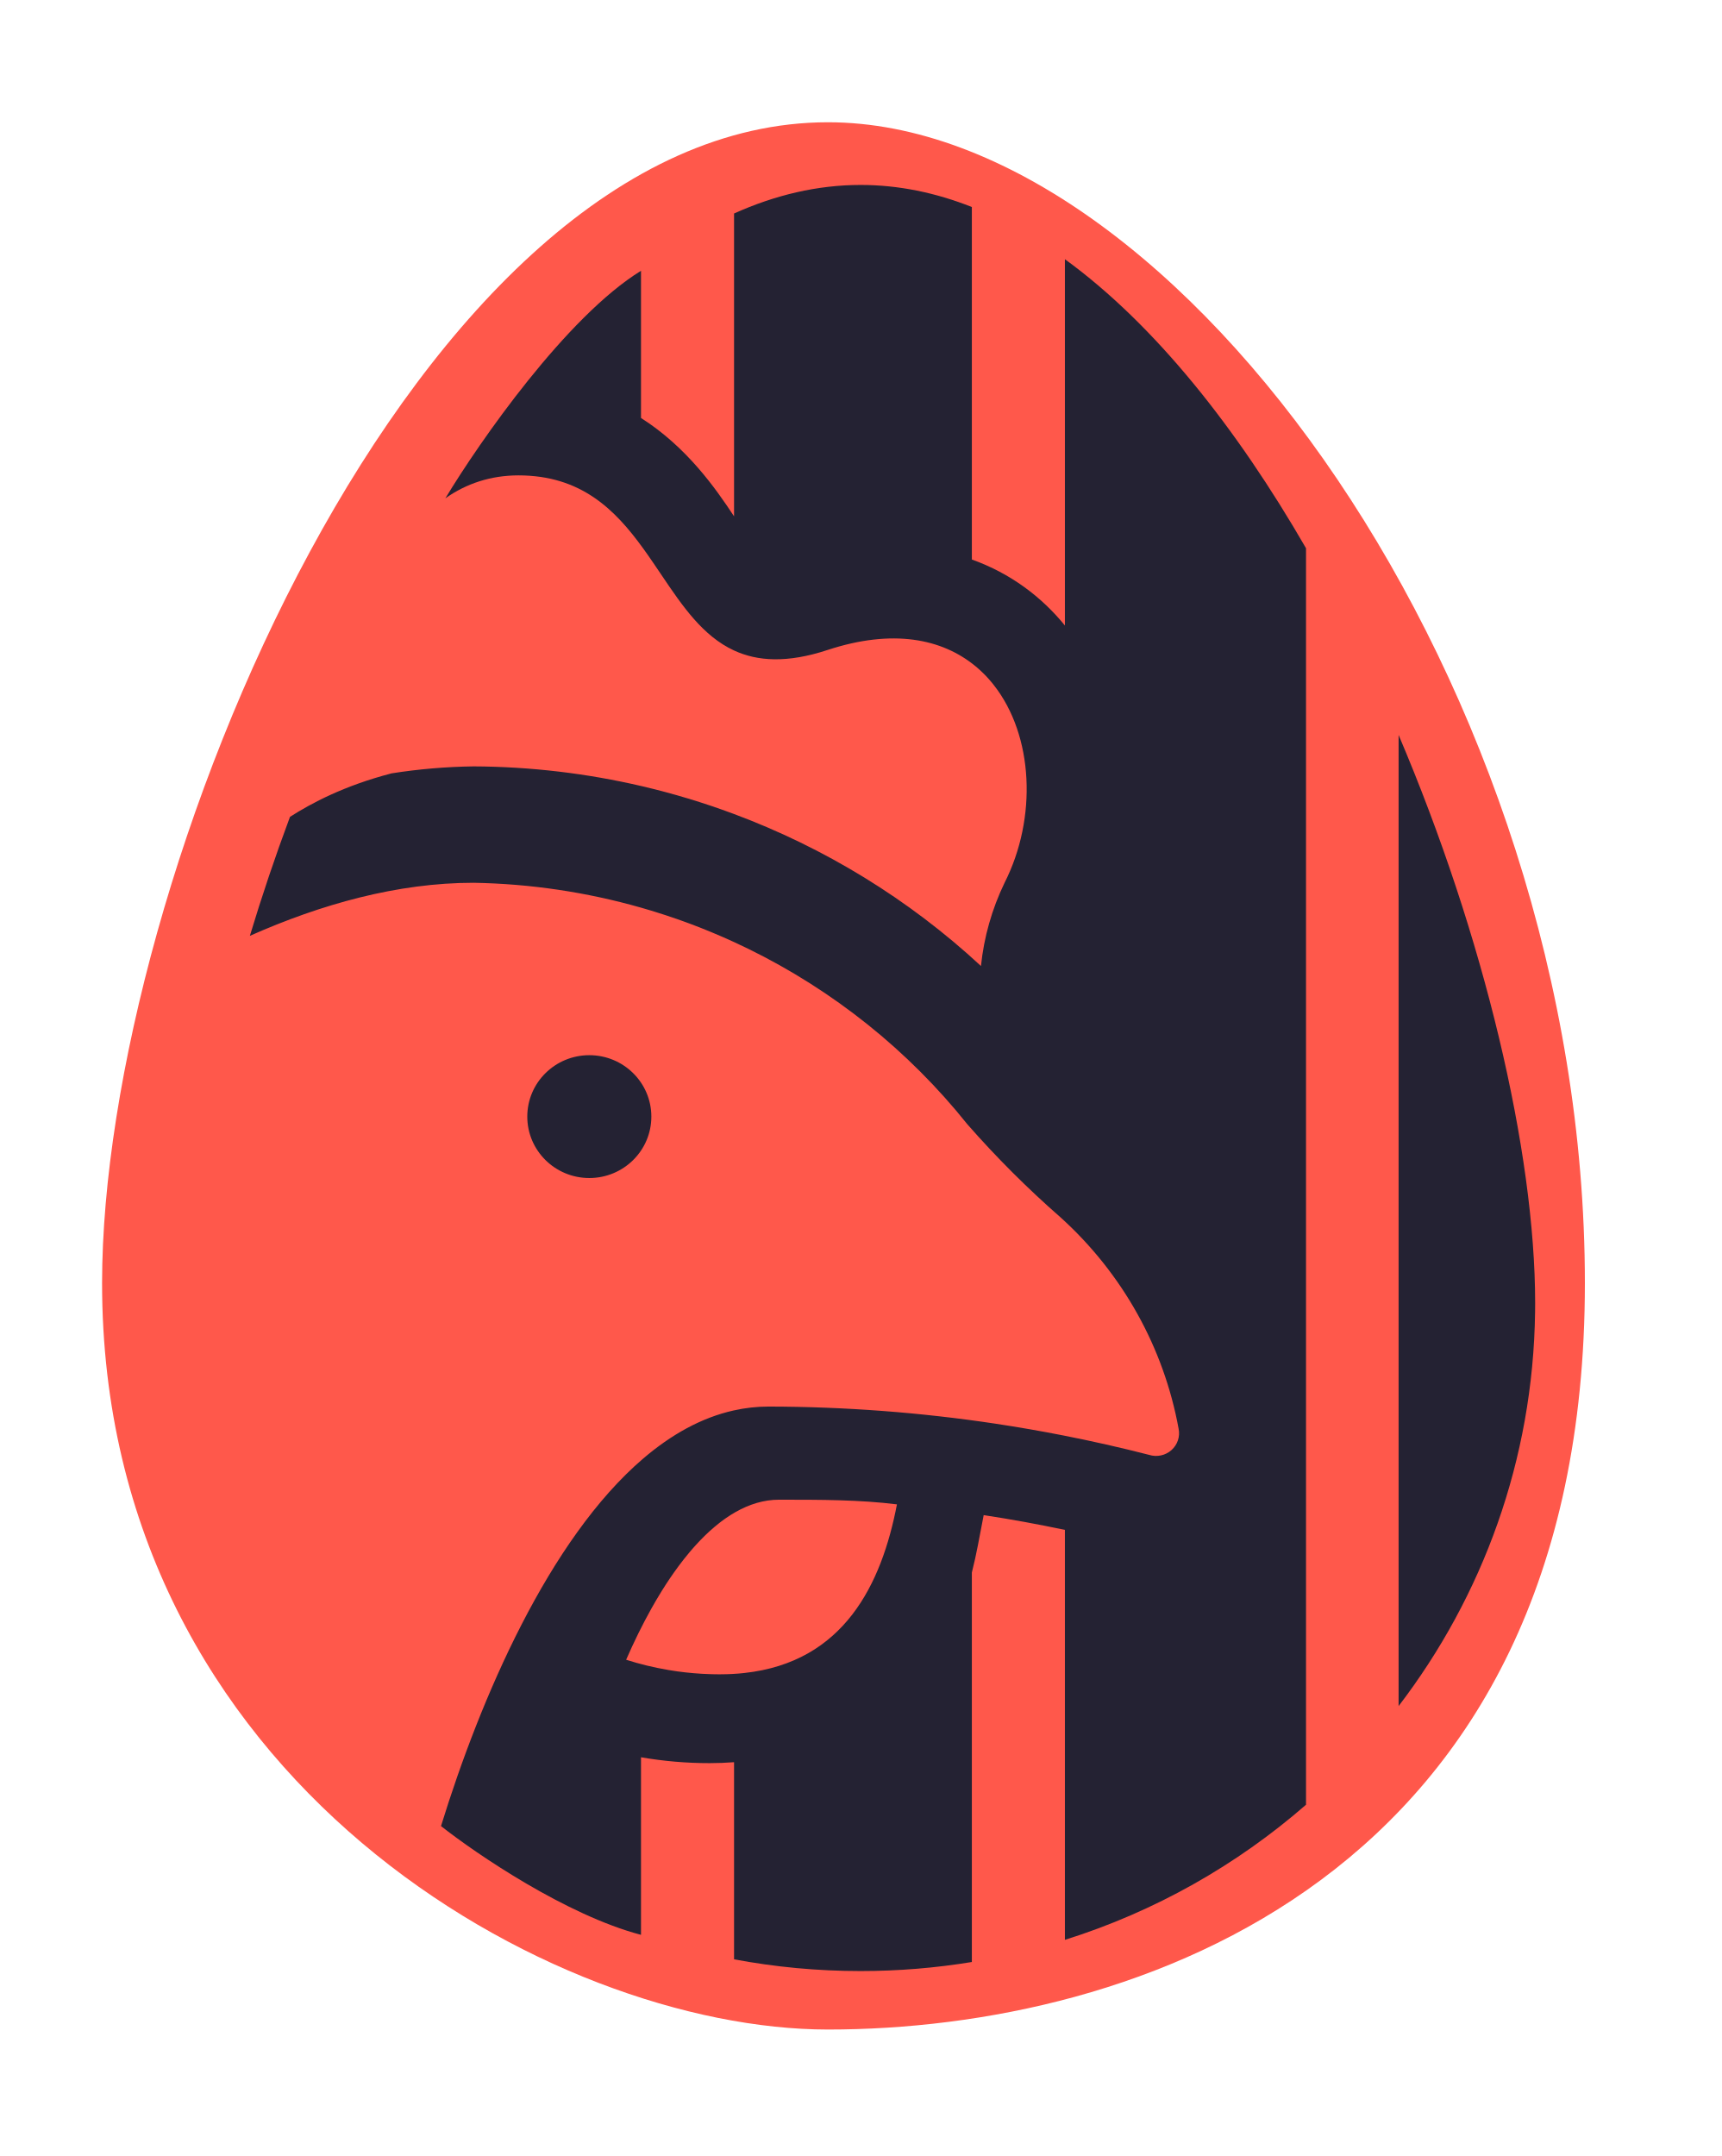
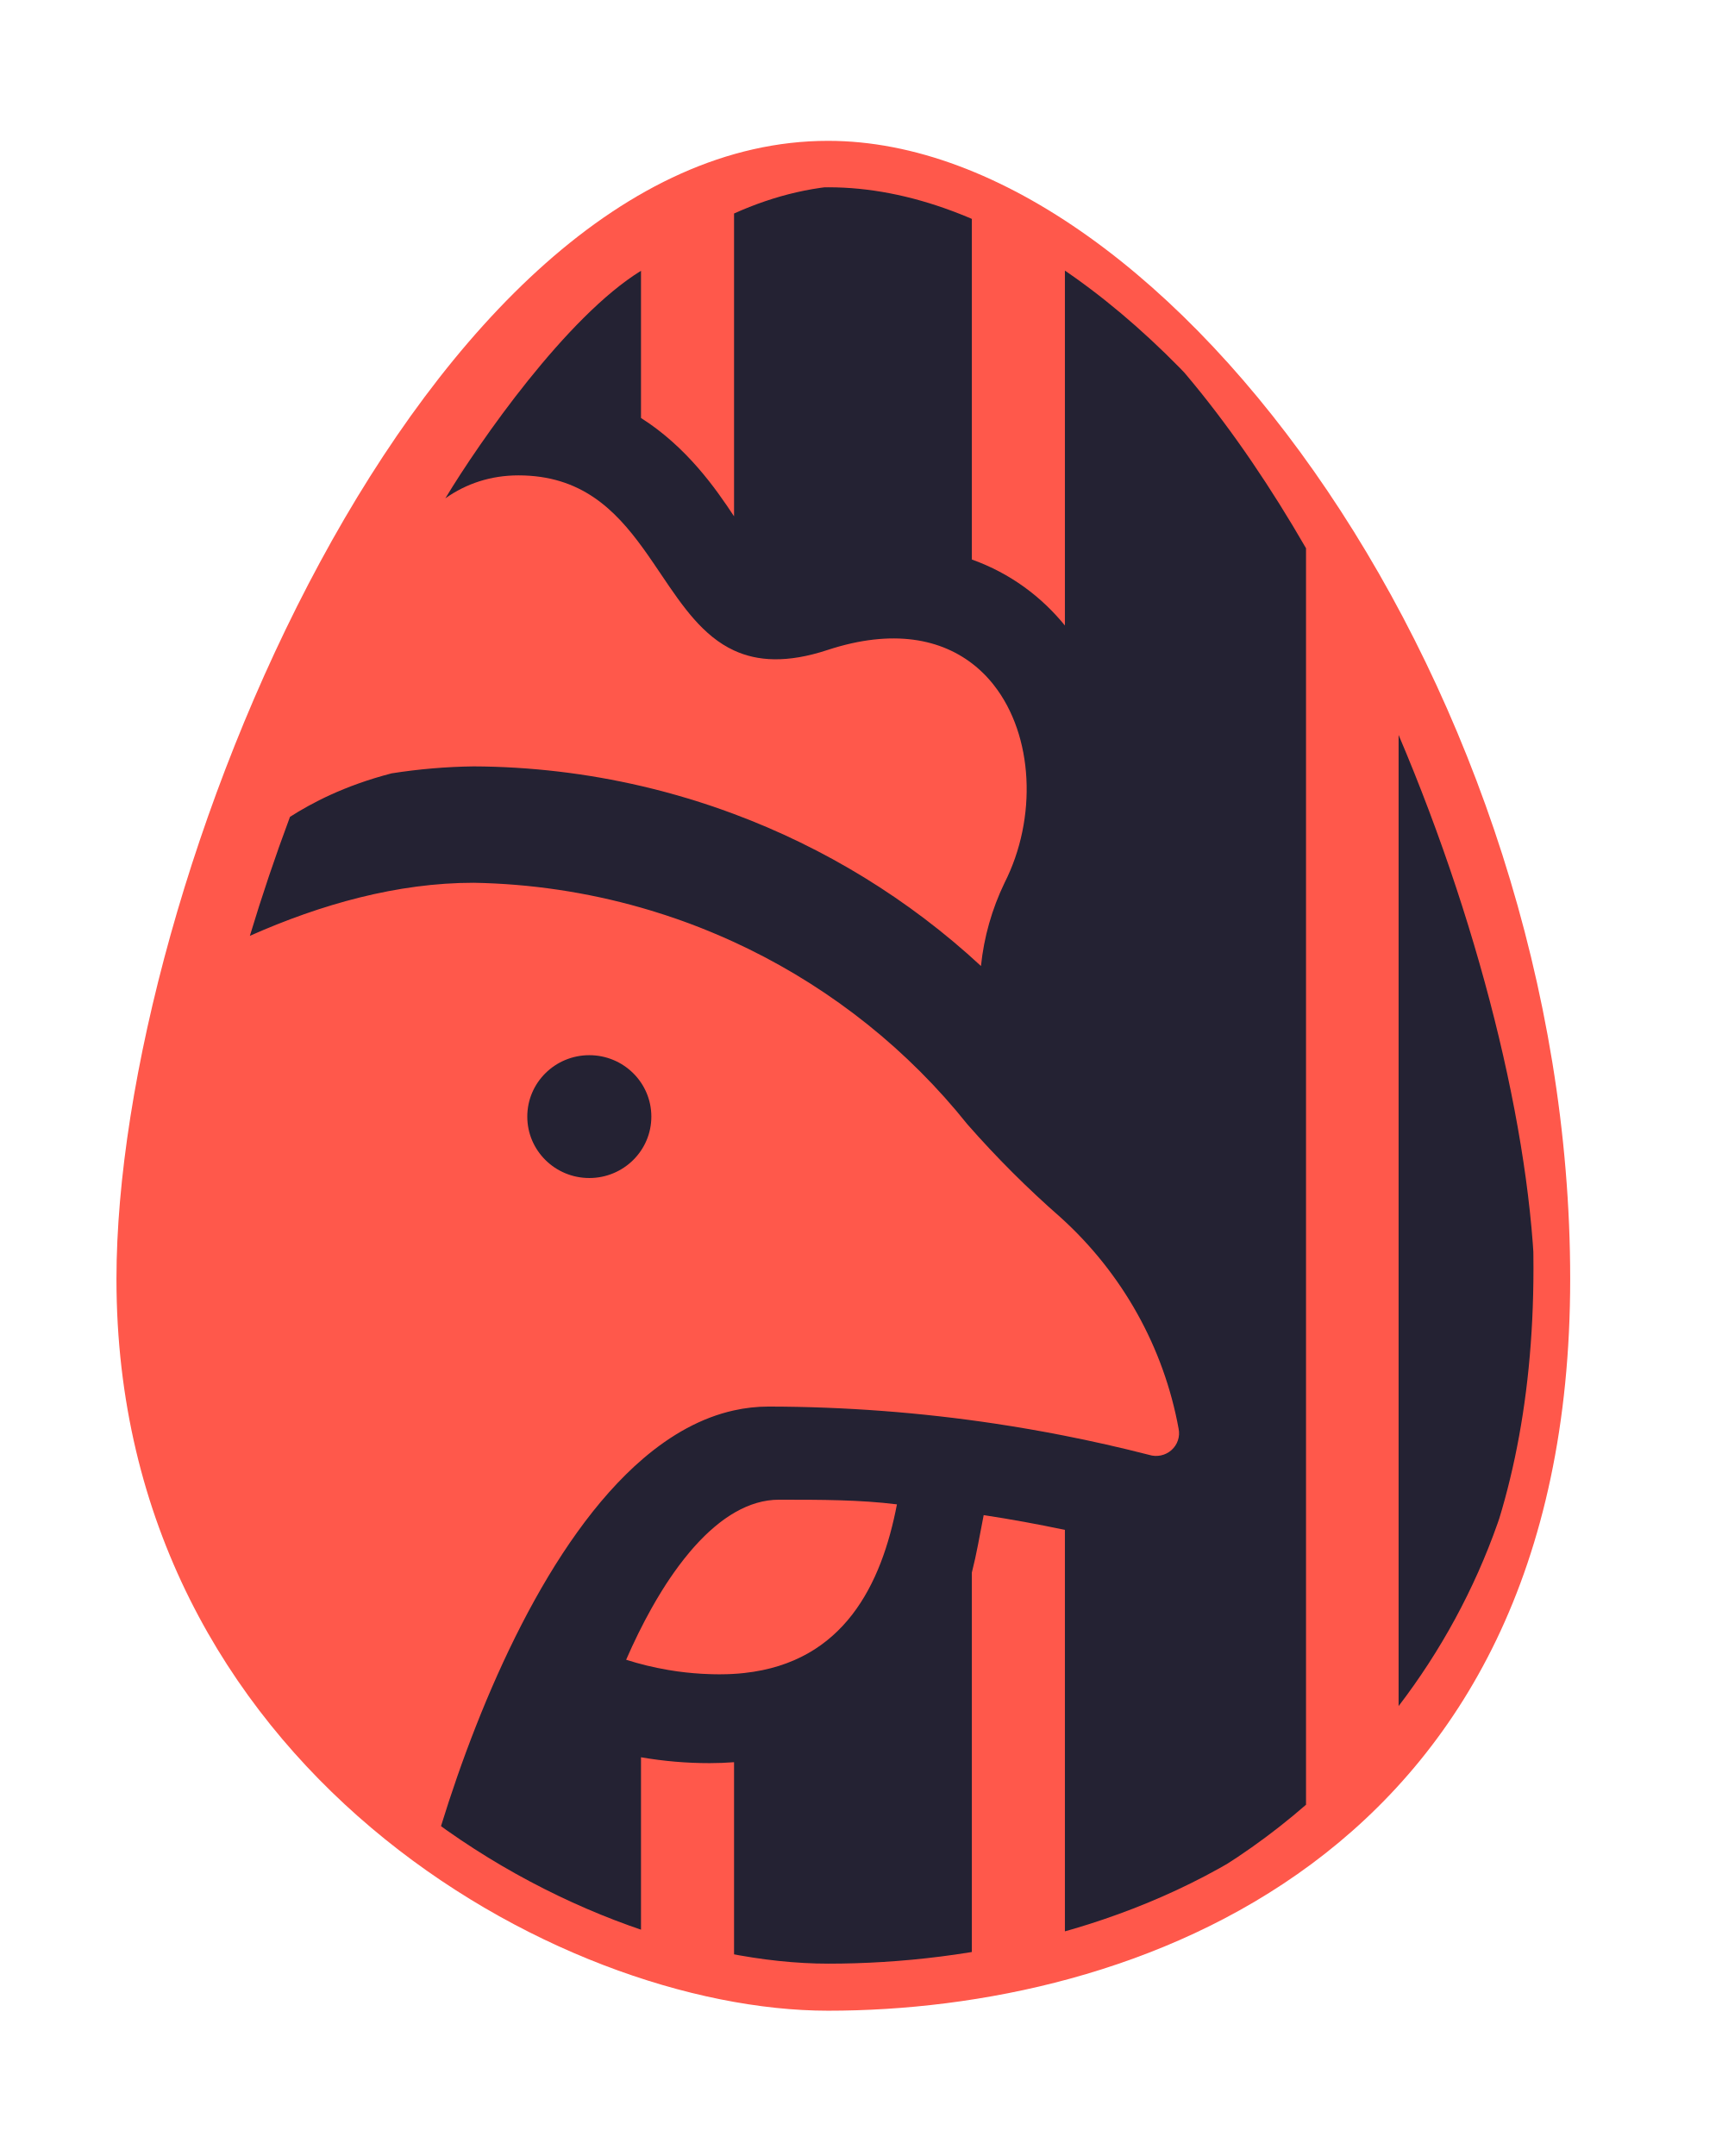
<svg xmlns="http://www.w3.org/2000/svg" viewBox="60 56 103 129" fill="none">
-   <path d="M109.555 64.427C130.032 64.427 153.961 97.576 153.961 132.526C153.961 167.476 127.502 176.307 109.555 176.307C93.428 176.307 66.969 161.714 66.969 132.526C66.969 108.931 85.271 64.427 109.555 64.427Z" fill="#FF584B" transform="translate(110 120) scale(1.02) translate(-110 -120)" />
-   <path d="M111.499 67.066C108.911 67.066 106.38 67.671 103.926 68.774V86.893C102.824 85.222 101.1 82.753 98.358 81.008V72.202C93.903 74.944 88.697 82.421 86.65 85.817C87.896 84.934 89.373 84.443 91.023 84.443C94.763 84.443 96.798 86.482 98.479 88.803C98.565 88.922 98.65 89.04 98.734 89.16C98.79 89.241 98.847 89.322 98.903 89.403C98.967 89.496 99.031 89.589 99.095 89.682C99.262 89.928 99.429 90.174 99.594 90.418C100.846 92.278 102.07 94.064 103.924 94.92C105.331 95.57 107.101 95.687 109.523 94.89C113.427 93.607 116.37 94.218 118.355 95.847L118.367 95.856L118.367 95.857C118.378 95.865 118.388 95.874 118.398 95.882C118.456 95.931 118.513 95.98 118.569 96.03C118.59 96.049 118.612 96.068 118.633 96.087C118.686 96.135 118.738 96.184 118.789 96.234L118.806 96.25C118.82 96.264 118.834 96.277 118.848 96.291C118.904 96.346 118.959 96.402 119.014 96.459C119.025 96.472 119.037 96.484 119.048 96.496C119.171 96.628 119.289 96.764 119.403 96.904C119.411 96.914 119.419 96.925 119.428 96.936L119.461 96.978C121.856 100.011 122.074 104.952 120.114 108.819C119.357 110.387 118.879 112.072 118.701 113.799C114.383 109.798 109.342 106.722 103.895 104.694C102.106 104.027 100.272 103.474 98.406 103.038C95.132 102.274 91.756 101.871 88.34 101.855C86.696 101.877 85.056 102.016 83.433 102.272C80.586 103.013 78.648 104.05 77.353 104.874C76.466 107.251 75.664 109.636 74.952 111.994C79.221 110.098 83.79 108.819 88.34 108.819C91.741 108.878 95.109 109.381 98.358 110.307C98.396 110.318 98.435 110.33 98.473 110.341C98.498 110.348 98.523 110.355 98.548 110.363C98.683 110.402 98.819 110.441 98.954 110.482C99.034 110.507 99.115 110.532 99.195 110.557C99.344 110.603 99.493 110.651 99.642 110.699C99.667 110.707 99.691 110.714 99.716 110.722C99.748 110.732 99.779 110.742 99.811 110.752C100.02 110.821 100.229 110.891 100.436 110.964C100.451 110.969 100.466 110.973 100.481 110.978L100.844 111.107C100.888 111.123 100.932 111.139 100.976 111.155L101.052 111.183L101.118 111.207C101.165 111.224 101.213 111.242 101.261 111.259C101.454 111.331 101.647 111.405 101.84 111.48L101.916 111.511L101.978 111.535C102.151 111.603 102.323 111.673 102.495 111.744C102.541 111.763 102.586 111.782 102.632 111.801C102.813 111.876 102.993 111.953 103.173 112.031L103.217 112.05C103.235 112.057 103.253 112.065 103.27 112.072C103.483 112.166 103.695 112.261 103.907 112.358L103.926 112.367C104.207 112.496 104.486 112.628 104.764 112.764C109.874 115.264 114.358 118.852 117.889 123.271C119.622 125.247 121.485 127.108 123.467 128.842C127.16 132.18 129.641 136.62 130.528 141.483C130.576 141.715 130.562 141.955 130.487 142.179C130.412 142.405 130.279 142.606 130.101 142.764C129.922 142.923 129.705 143.032 129.471 143.082C129.236 143.132 128.992 143.121 128.763 143.049C127.056 142.611 125.337 142.223 123.609 141.884C122.274 141.622 120.934 141.39 119.59 141.187H119.594C115.097 140.51 110.55 140.166 105.992 140.159C105.282 140.159 104.588 140.239 103.91 140.39C101.97 140.821 100.161 141.84 98.486 143.272C92.853 148.091 88.751 157.601 86.39 165.26C88.523 166.941 93.903 170.596 98.358 171.767V161.143C99.711 161.377 101.084 161.495 102.462 161.494L102.467 161.494C102.964 161.494 103.45 161.474 103.926 161.438V173.232C106.379 173.693 108.911 173.934 111.499 173.934C113.767 173.934 115.991 173.748 118.156 173.393V150.089C118.299 149.521 118.421 148.966 118.523 148.432L118.864 146.654C120.492 146.901 122.112 147.198 123.724 147.538V172.067C129.112 170.374 134.009 167.592 138.153 163.982V88.803C134.009 81.621 129.112 75.427 123.724 71.509V93.426C122.336 91.721 120.48 90.309 118.156 89.477V68.386C115.991 67.529 113.767 67.066 111.499 67.066ZM143.693 158.08C148.723 151.505 151.747 143.343 151.86 134.486L151.864 133.969C151.864 124.913 148.822 112.024 143.693 99.974V158.08ZM106.612 145.732C109.154 145.732 111.449 145.733 113.673 146.011C112.756 150.791 110.502 155.45 104.546 156.1L104.533 156.101L104.521 156.103C104.414 156.114 104.306 156.125 104.197 156.134L104.189 156.135C104.082 156.143 103.974 156.151 103.865 156.156C103.857 156.157 103.848 156.157 103.839 156.158L103.809 156.16C103.72 156.165 103.63 156.167 103.539 156.171C103.504 156.171 103.468 156.173 103.433 156.174L103.31 156.175L103.267 156.176C103.205 156.177 103.144 156.179 103.082 156.179H103.041C103.008 156.179 102.976 156.178 102.943 156.178C102.85 156.177 102.757 156.176 102.665 156.174C102.59 156.173 102.516 156.17 102.441 156.167C102.357 156.164 102.273 156.161 102.188 156.156C102.13 156.154 102.071 156.152 102.013 156.149C101.866 156.14 101.718 156.129 101.571 156.117L101.546 156.115C101.523 156.113 101.5 156.111 101.477 156.109C101.338 156.097 101.199 156.084 101.061 156.069L101.025 156.065L100.995 156.061C100.84 156.044 100.686 156.025 100.531 156.004C100.515 156.001 100.499 155.998 100.482 155.996L100.48 155.995L100.442 155.99C100.305 155.971 100.167 155.949 100.03 155.926C100.011 155.923 99.991 155.919 99.972 155.916C99.125 155.772 98.288 155.57 97.468 155.308C97.938 154.23 98.444 153.202 98.978 152.247L98.995 152.218L99.008 152.194C99.093 152.044 99.178 151.895 99.264 151.748L99.276 151.729L99.307 151.676C99.388 151.539 99.469 151.404 99.551 151.272C99.56 151.256 99.57 151.241 99.579 151.226C99.592 151.204 99.605 151.183 99.618 151.162C99.924 150.67 100.24 150.204 100.563 149.766C100.569 149.757 100.576 149.748 100.582 149.74L100.597 149.718C100.688 149.596 100.78 149.475 100.873 149.357C100.897 149.326 100.922 149.295 100.946 149.263C101.042 149.143 101.138 149.025 101.234 148.91C101.243 148.899 101.252 148.888 101.261 148.878L101.275 148.86C101.31 148.819 101.345 148.779 101.38 148.738L101.4 148.715L101.462 148.643C101.49 148.612 101.517 148.58 101.545 148.549C101.57 148.521 101.595 148.493 101.621 148.465L101.657 148.426C101.713 148.364 101.768 148.304 101.824 148.245C101.868 148.198 101.912 148.153 101.956 148.108C102.015 148.047 102.074 147.987 102.134 147.929L102.19 147.873C102.209 147.855 102.227 147.838 102.246 147.82C102.307 147.762 102.369 147.703 102.431 147.646C102.469 147.611 102.507 147.577 102.545 147.544C102.609 147.487 102.672 147.431 102.736 147.377C102.77 147.349 102.803 147.321 102.837 147.294C102.909 147.233 102.982 147.174 103.055 147.117C103.081 147.098 103.106 147.078 103.131 147.059L103.164 147.034C103.225 146.988 103.285 146.944 103.346 146.9C103.377 146.879 103.408 146.857 103.439 146.835C103.518 146.78 103.598 146.727 103.678 146.676C103.694 146.666 103.71 146.656 103.726 146.645C103.733 146.64 103.741 146.635 103.749 146.63C103.829 146.58 103.909 146.532 103.989 146.486C104.839 145.999 105.716 145.732 106.612 145.732ZM95.265 119.135C93.215 119.135 91.553 120.78 91.553 122.81C91.553 124.84 93.215 126.485 95.265 126.485C97.315 126.485 98.977 124.84 98.977 122.81C98.977 120.78 97.315 119.135 95.265 119.135Z" fill="#242233" />
+   <defs>
+     <clipPath id="ec">
+       <path d="M109.555 64.427C130.032 64.427 153.961 97.576 153.961 132.526C153.961 167.476 127.502 176.307 109.555 176.307C93.428 176.307 66.969 161.714 66.969 132.526C66.969 108.931 85.271 64.427 109.555 64.427Z" transform="translate(110 120) scale(0.95) translate(-110 -120)" />
+     </clipPath>
+   </defs>
+   <path d="M109.555 64.427C130.032 64.427 153.961 97.576 153.961 132.526C153.961 167.476 127.502 176.307 109.555 176.307C93.428 176.307 66.969 161.714 66.969 132.526C66.969 108.931 85.271 64.427 109.555 64.427Z" fill="#FF584B" />
+   <g clip-path="url(#ec)">
+     <path d="M111.499 67.066C108.911 67.066 106.38 67.671 103.926 68.774V86.893C102.824 85.222 101.1 82.753 98.358 81.008V72.202C93.903 74.944 88.697 82.421 86.65 85.817C87.896 84.934 89.373 84.443 91.023 84.443C94.763 84.443 96.798 86.482 98.479 88.803C98.565 88.922 98.65 89.04 98.734 89.16C98.79 89.241 98.847 89.322 98.903 89.403C98.967 89.496 99.031 89.589 99.095 89.682C99.262 89.928 99.429 90.174 99.594 90.418C100.846 92.278 102.07 94.064 103.924 94.92C105.331 95.57 107.101 95.687 109.523 94.89C113.427 93.607 116.37 94.218 118.355 95.847L118.367 95.856L118.367 95.857C118.378 95.865 118.388 95.874 118.398 95.882C118.456 95.931 118.513 95.98 118.569 96.03C118.59 96.049 118.612 96.068 118.633 96.087C118.686 96.135 118.738 96.184 118.789 96.234L118.806 96.25C118.82 96.264 118.834 96.277 118.848 96.291C118.904 96.346 118.959 96.402 119.014 96.459C119.025 96.472 119.037 96.484 119.048 96.496C119.171 96.628 119.289 96.764 119.403 96.904C119.411 96.914 119.419 96.925 119.428 96.936L119.461 96.978C121.856 100.011 122.074 104.952 120.114 108.819C119.357 110.387 118.879 112.072 118.701 113.799C114.383 109.798 109.342 106.722 103.895 104.694C102.106 104.027 100.272 103.474 98.406 103.038C95.132 102.274 91.756 101.871 88.34 101.855C86.696 101.877 85.056 102.016 83.433 102.272C80.586 103.013 78.648 104.05 77.353 104.874C76.466 107.251 75.664 109.636 74.952 111.994C79.221 110.098 83.79 108.819 88.34 108.819C91.741 108.878 95.109 109.381 98.358 110.307C98.396 110.318 98.435 110.33 98.473 110.341C98.498 110.348 98.523 110.355 98.548 110.363C98.683 110.402 98.819 110.441 98.954 110.482C99.034 110.507 99.115 110.532 99.195 110.557C99.344 110.603 99.493 110.651 99.642 110.699C99.667 110.707 99.691 110.714 99.716 110.722C99.748 110.732 99.779 110.742 99.811 110.752C100.02 110.821 100.229 110.891 100.436 110.964C100.451 110.969 100.466 110.973 100.481 110.978L100.844 111.107C100.888 111.123 100.932 111.139 100.976 111.155L101.052 111.183L101.118 111.207C101.165 111.224 101.213 111.242 101.261 111.259C101.454 111.331 101.647 111.405 101.84 111.48L101.916 111.511L101.978 111.535C102.151 111.603 102.323 111.673 102.495 111.744C102.541 111.763 102.586 111.782 102.632 111.801C102.813 111.876 102.993 111.953 103.173 112.031L103.217 112.05C103.235 112.057 103.253 112.065 103.27 112.072C103.483 112.166 103.695 112.261 103.907 112.358L103.926 112.367C104.207 112.496 104.486 112.628 104.764 112.764C109.874 115.264 114.358 118.852 117.889 123.271C119.622 125.247 121.485 127.108 123.467 128.842C127.16 132.18 129.641 136.62 130.528 141.483C130.576 141.715 130.562 141.955 130.487 142.179C130.412 142.405 130.279 142.606 130.101 142.764C129.922 142.923 129.705 143.032 129.471 143.082C129.236 143.132 128.992 143.121 128.763 143.049C127.056 142.611 125.337 142.223 123.609 141.884C122.274 141.622 120.934 141.39 119.59 141.187H119.594C115.097 140.51 110.55 140.166 105.992 140.159C105.282 140.159 104.588 140.239 103.91 140.39C101.97 140.821 100.161 141.84 98.486 143.272C92.853 148.091 88.751 157.601 86.39 165.26C88.523 166.941 93.903 170.596 98.358 171.767V161.143C99.711 161.377 101.084 161.495 102.462 161.494L102.467 161.494C102.964 161.494 103.45 161.474 103.926 161.438V173.232C106.379 173.693 108.911 173.934 111.499 173.934C113.767 173.934 115.991 173.748 118.156 173.393V150.089C118.299 149.521 118.421 148.966 118.523 148.432L118.864 146.654C120.492 146.901 122.112 147.198 123.724 147.538V172.067C129.112 170.374 134.009 167.592 138.153 163.982V88.803C134.009 81.621 129.112 75.427 123.724 71.509V93.426C122.336 91.721 120.48 90.309 118.156 89.477V68.386C115.991 67.529 113.767 67.066 111.499 67.066ZM143.693 158.08C148.723 151.505 151.747 143.343 151.86 134.486L151.864 133.969C151.864 124.913 148.822 112.024 143.693 99.974V158.08ZM106.612 145.732C109.154 145.732 111.449 145.733 113.673 146.011C112.756 150.791 110.502 155.45 104.546 156.1L104.533 156.101L104.521 156.103C104.414 156.114 104.306 156.125 104.197 156.134L104.189 156.135C104.082 156.143 103.974 156.151 103.865 156.156C103.857 156.157 103.848 156.157 103.839 156.158L103.809 156.16C103.72 156.165 103.63 156.167 103.539 156.171C103.504 156.171 103.468 156.173 103.433 156.174L103.31 156.175L103.267 156.176C103.205 156.177 103.144 156.179 103.082 156.179H103.041C103.008 156.179 102.976 156.178 102.943 156.178C102.85 156.177 102.757 156.176 102.665 156.174C102.59 156.173 102.516 156.17 102.441 156.167C102.357 156.164 102.273 156.161 102.188 156.156C102.13 156.154 102.071 156.152 102.013 156.149C101.866 156.14 101.718 156.129 101.571 156.117L101.546 156.115C101.523 156.113 101.5 156.111 101.477 156.109C101.338 156.097 101.199 156.084 101.061 156.069L101.025 156.065L100.995 156.061C100.84 156.044 100.686 156.025 100.531 156.004C100.515 156.001 100.499 155.998 100.482 155.996L100.48 155.995L100.442 155.99C100.305 155.971 100.167 155.949 100.03 155.926C100.011 155.923 99.991 155.919 99.972 155.916C99.125 155.772 98.288 155.57 97.468 155.308C97.938 154.23 98.444 153.202 98.978 152.247L98.995 152.218L99.008 152.194C99.093 152.044 99.178 151.895 99.264 151.748L99.276 151.729L99.307 151.676C99.388 151.539 99.469 151.404 99.551 151.272C99.56 151.256 99.57 151.241 99.579 151.226C99.592 151.204 99.605 151.183 99.618 151.162C99.924 150.67 100.24 150.204 100.563 149.766C100.569 149.757 100.576 149.748 100.582 149.74L100.597 149.718C100.688 149.596 100.78 149.475 100.873 149.357C100.897 149.326 100.922 149.295 100.946 149.263C101.042 149.143 101.138 149.025 101.234 148.91C101.243 148.899 101.252 148.888 101.261 148.878L101.275 148.86C101.31 148.819 101.345 148.779 101.38 148.738L101.4 148.715L101.462 148.643C101.49 148.612 101.517 148.58 101.545 148.549C101.57 148.521 101.595 148.493 101.621 148.465L101.657 148.426C101.713 148.364 101.768 148.304 101.824 148.245C101.868 148.198 101.912 148.153 101.956 148.108C102.015 148.047 102.074 147.987 102.134 147.929L102.19 147.873C102.209 147.855 102.227 147.838 102.246 147.82C102.307 147.762 102.369 147.703 102.431 147.646C102.469 147.611 102.507 147.577 102.545 147.544C102.609 147.487 102.672 147.431 102.736 147.377C102.77 147.349 102.803 147.321 102.837 147.294C102.909 147.233 102.982 147.174 103.055 147.117C103.081 147.098 103.106 147.078 103.131 147.059L103.164 147.034C103.225 146.988 103.285 146.944 103.346 146.9C103.377 146.879 103.408 146.857 103.439 146.835C103.518 146.78 103.598 146.727 103.678 146.676C103.694 146.666 103.71 146.656 103.726 146.645C103.733 146.64 103.741 146.635 103.749 146.63C103.829 146.58 103.909 146.532 103.989 146.486C104.839 145.999 105.716 145.732 106.612 145.732ZM95.265 119.135C93.215 119.135 91.553 120.78 91.553 122.81C91.553 124.84 93.215 126.485 95.265 126.485C97.315 126.485 98.977 124.84 98.977 122.81C98.977 120.78 97.315 119.135 95.265 119.135Z" fill="#242233" />
+   </g>
</svg>
